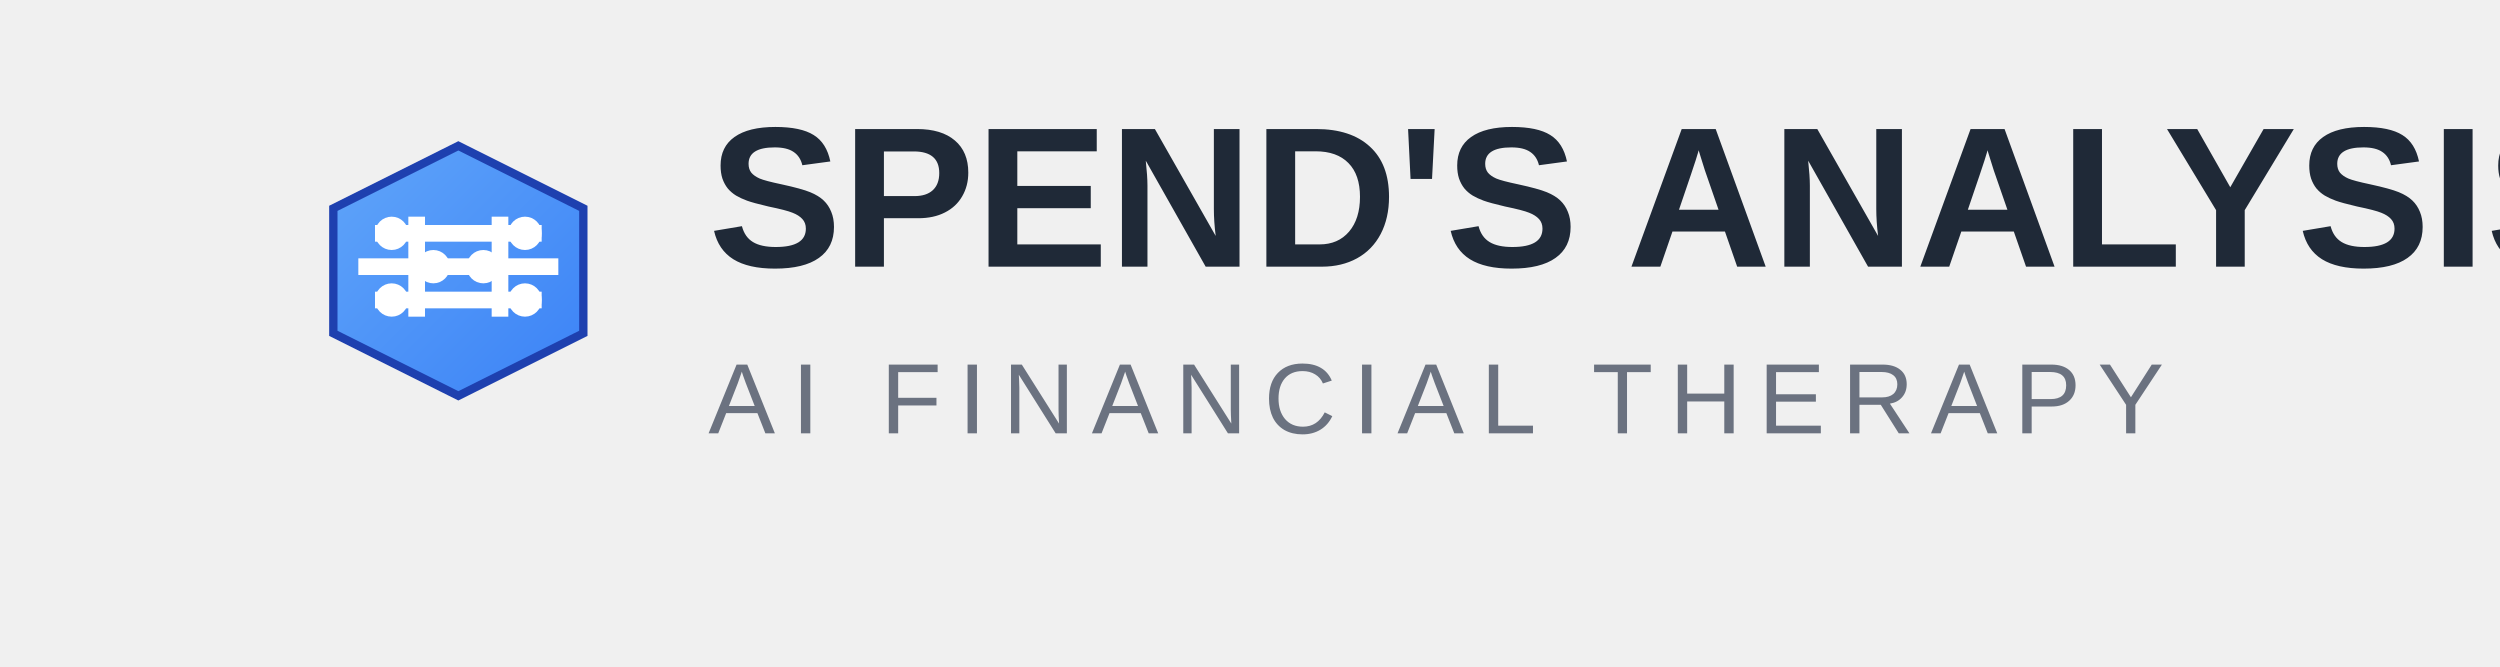
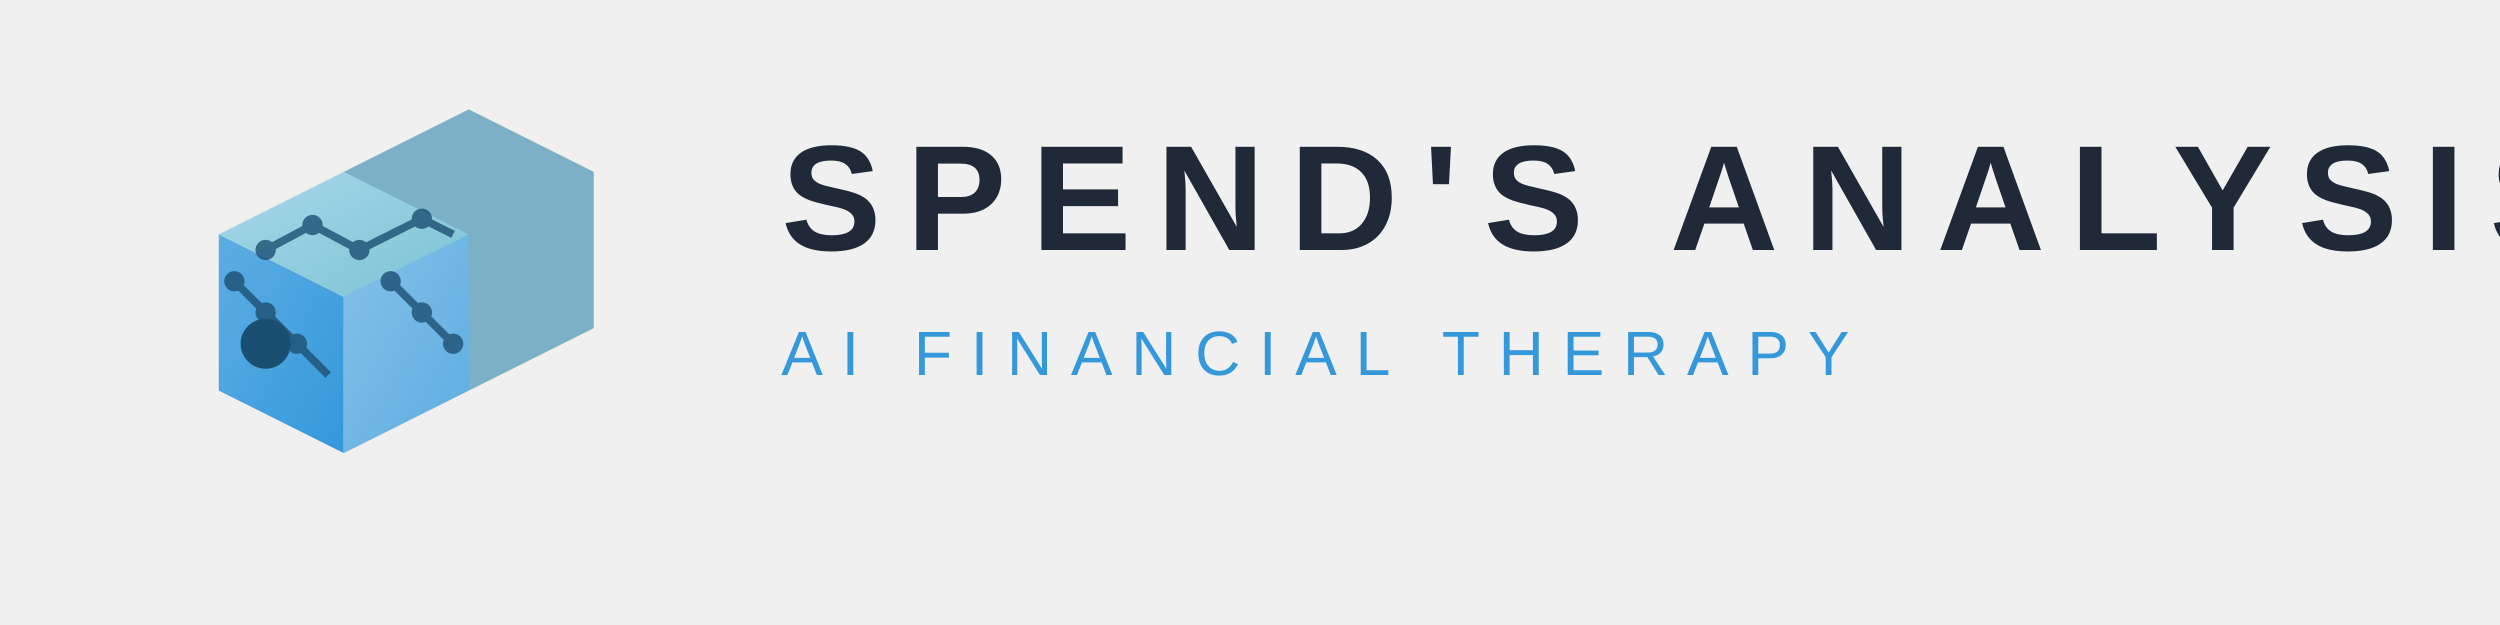
- <svg xmlns="http://www.w3.org/2000/svg" width="300" height="80" viewBox="0 0 300 80">
+ <svg xmlns="http://www.w3.org/2000/svg" width="800" height="200" viewBox="0 0 800 200">
  <defs>
-     <linearGradient id="logoGradient" x1="0%" y1="0%" x2="100%" y2="100%">
-       <stop offset="0%" style="stop-color:#60A5FA;stop-opacity:1" />
-       <stop offset="100%" style="stop-color:#3B82F6;stop-opacity:1" />
+     <linearGradient id="topFace" x1="0%" y1="0%" x2="100%" y2="100%">
+       <stop offset="0%" style="stop-color:#A8D8EA;stop-opacity:1" />
+       <stop offset="100%" style="stop-color:#7AC3D4;stop-opacity:1" />
+     </linearGradient>
+     <linearGradient id="leftFace" x1="0%" y1="0%" x2="100%" y2="100%">
+       <stop offset="0%" style="stop-color:#5DADE2;stop-opacity:1" />
+       <stop offset="100%" style="stop-color:#3498DB;stop-opacity:1" />
+     </linearGradient>
+     <linearGradient id="rightFace" x1="0%" y1="0%" x2="100%" y2="100%">
+       <stop offset="0%" style="stop-color:#85C1E9;stop-opacity:1" />
+       <stop offset="100%" style="stop-color:#5DADE2;stop-opacity:1" />
    </linearGradient>
  </defs>
-   <g transform="translate(10,10)">
-     <path d="M30 15 L45 7.5 L60 15 L60 30 L45 37.5 L30 30 Z" fill="url(#logoGradient)" stroke="#1E40AF" stroke-width="1" />
-     <g stroke="#FFFFFF" stroke-width="2" fill="none">
-       <line x1="35" y1="18" x2="55" y2="18" />
-       <line x1="33" y1="22" x2="57" y2="22" />
-       <line x1="35" y1="26" x2="55" y2="26" />
-       <line x1="40" y1="16" x2="40" y2="28" />
-       <line x1="50" y1="16" x2="50" y2="28" />
-       <circle cx="37" cy="18" r="1" fill="#FFFFFF" />
-       <circle cx="53" cy="18" r="1" fill="#FFFFFF" />
-       <circle cx="42" cy="22" r="1" fill="#FFFFFF" />
-       <circle cx="48" cy="22" r="1" fill="#FFFFFF" />
-       <circle cx="37" cy="26" r="1" fill="#FFFFFF" />
-       <circle cx="53" cy="26" r="1" fill="#FFFFFF" />
+   <g transform="translate(50,25)">
+     <polygon points="60,30 100,10 140,30 140,80 100,100 60,80" fill="#2E86AB" opacity="0.6" />
+     <polygon points="20,50 60,30 100,50 60,70" fill="url(#topFace)" />
+     <polygon points="20,50 60,70 60,120 20,100" fill="url(#leftFace)" />
+     <polygon points="60,70 100,50 100,100 60,120" fill="url(#rightFace)" />
+     <g stroke="#1B4F72" stroke-width="2.5" fill="none" opacity="0.8">
+       <path d="M35,55 L50,47 M50,47 L65,55 M65,55 L85,45 M85,45 L95,50" />
+       <circle cx="35" cy="55" r="2" fill="#1B4F72" />
+       <circle cx="50" cy="47" r="2" fill="#1B4F72" />
+       <circle cx="65" cy="55" r="2" fill="#1B4F72" />
+       <circle cx="85" cy="45" r="2" fill="#1B4F72" />
+       <path d="M25,65 L35,75 M35,75 L45,85 M45,85 L55,95" />
+       <circle cx="25" cy="65" r="2" fill="#1B4F72" />
+       <circle cx="35" cy="75" r="2" fill="#1B4F72" />
+       <circle cx="45" cy="85" r="2" fill="#1B4F72" />
+       <path d="M75,65 L85,75 M85,75 L95,85" />
+       <circle cx="75" cy="65" r="2" fill="#1B4F72" />
+       <circle cx="85" cy="75" r="2" fill="#1B4F72" />
+       <circle cx="95" cy="85" r="2" fill="#1B4F72" />
    </g>
+     <circle cx="35" cy="85" r="8" fill="#1B4F72" />
  </g>
-   <text x="85" y="32" font-family="Arial, sans-serif" font-size="24" font-weight="bold" fill="#1F2937">SPEND'S ANALYSIS</text>
-   <text x="85" y="52" font-family="Arial, sans-serif" font-size="12" font-weight="normal" fill="#6B7280" letter-spacing="2px">AI FINANCIAL THERAPY</text>
+   <text x="250" y="80" font-family="Arial, sans-serif" font-size="48" font-weight="bold" fill="#1F2937" letter-spacing="8px">SPEND'S ANALYSIS</text>
+   <text x="250" y="120" font-family="Arial, sans-serif" font-size="20" font-weight="300" fill="#3498DB" letter-spacing="6px">AI FINANCIAL THERAPY</text>
</svg>
